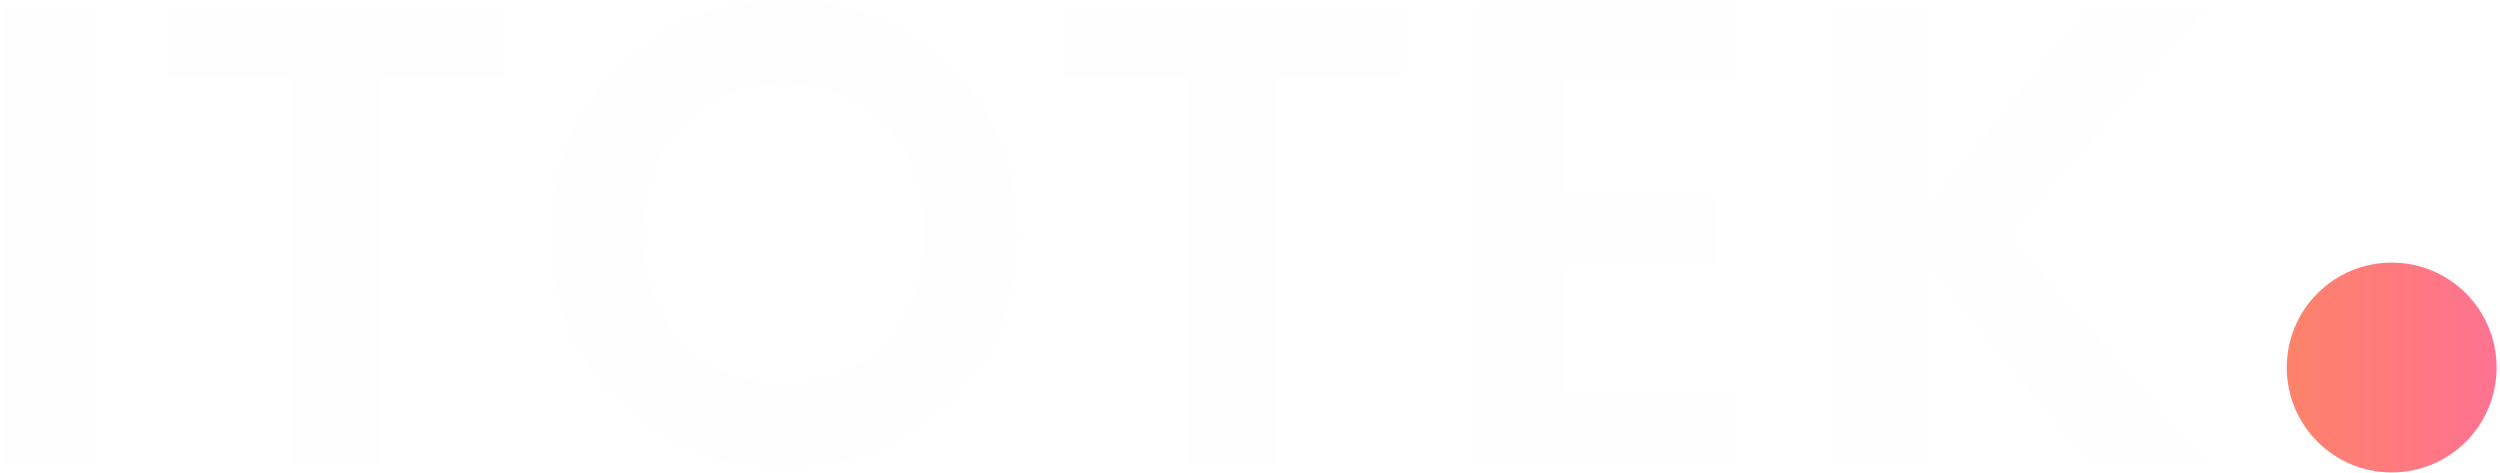
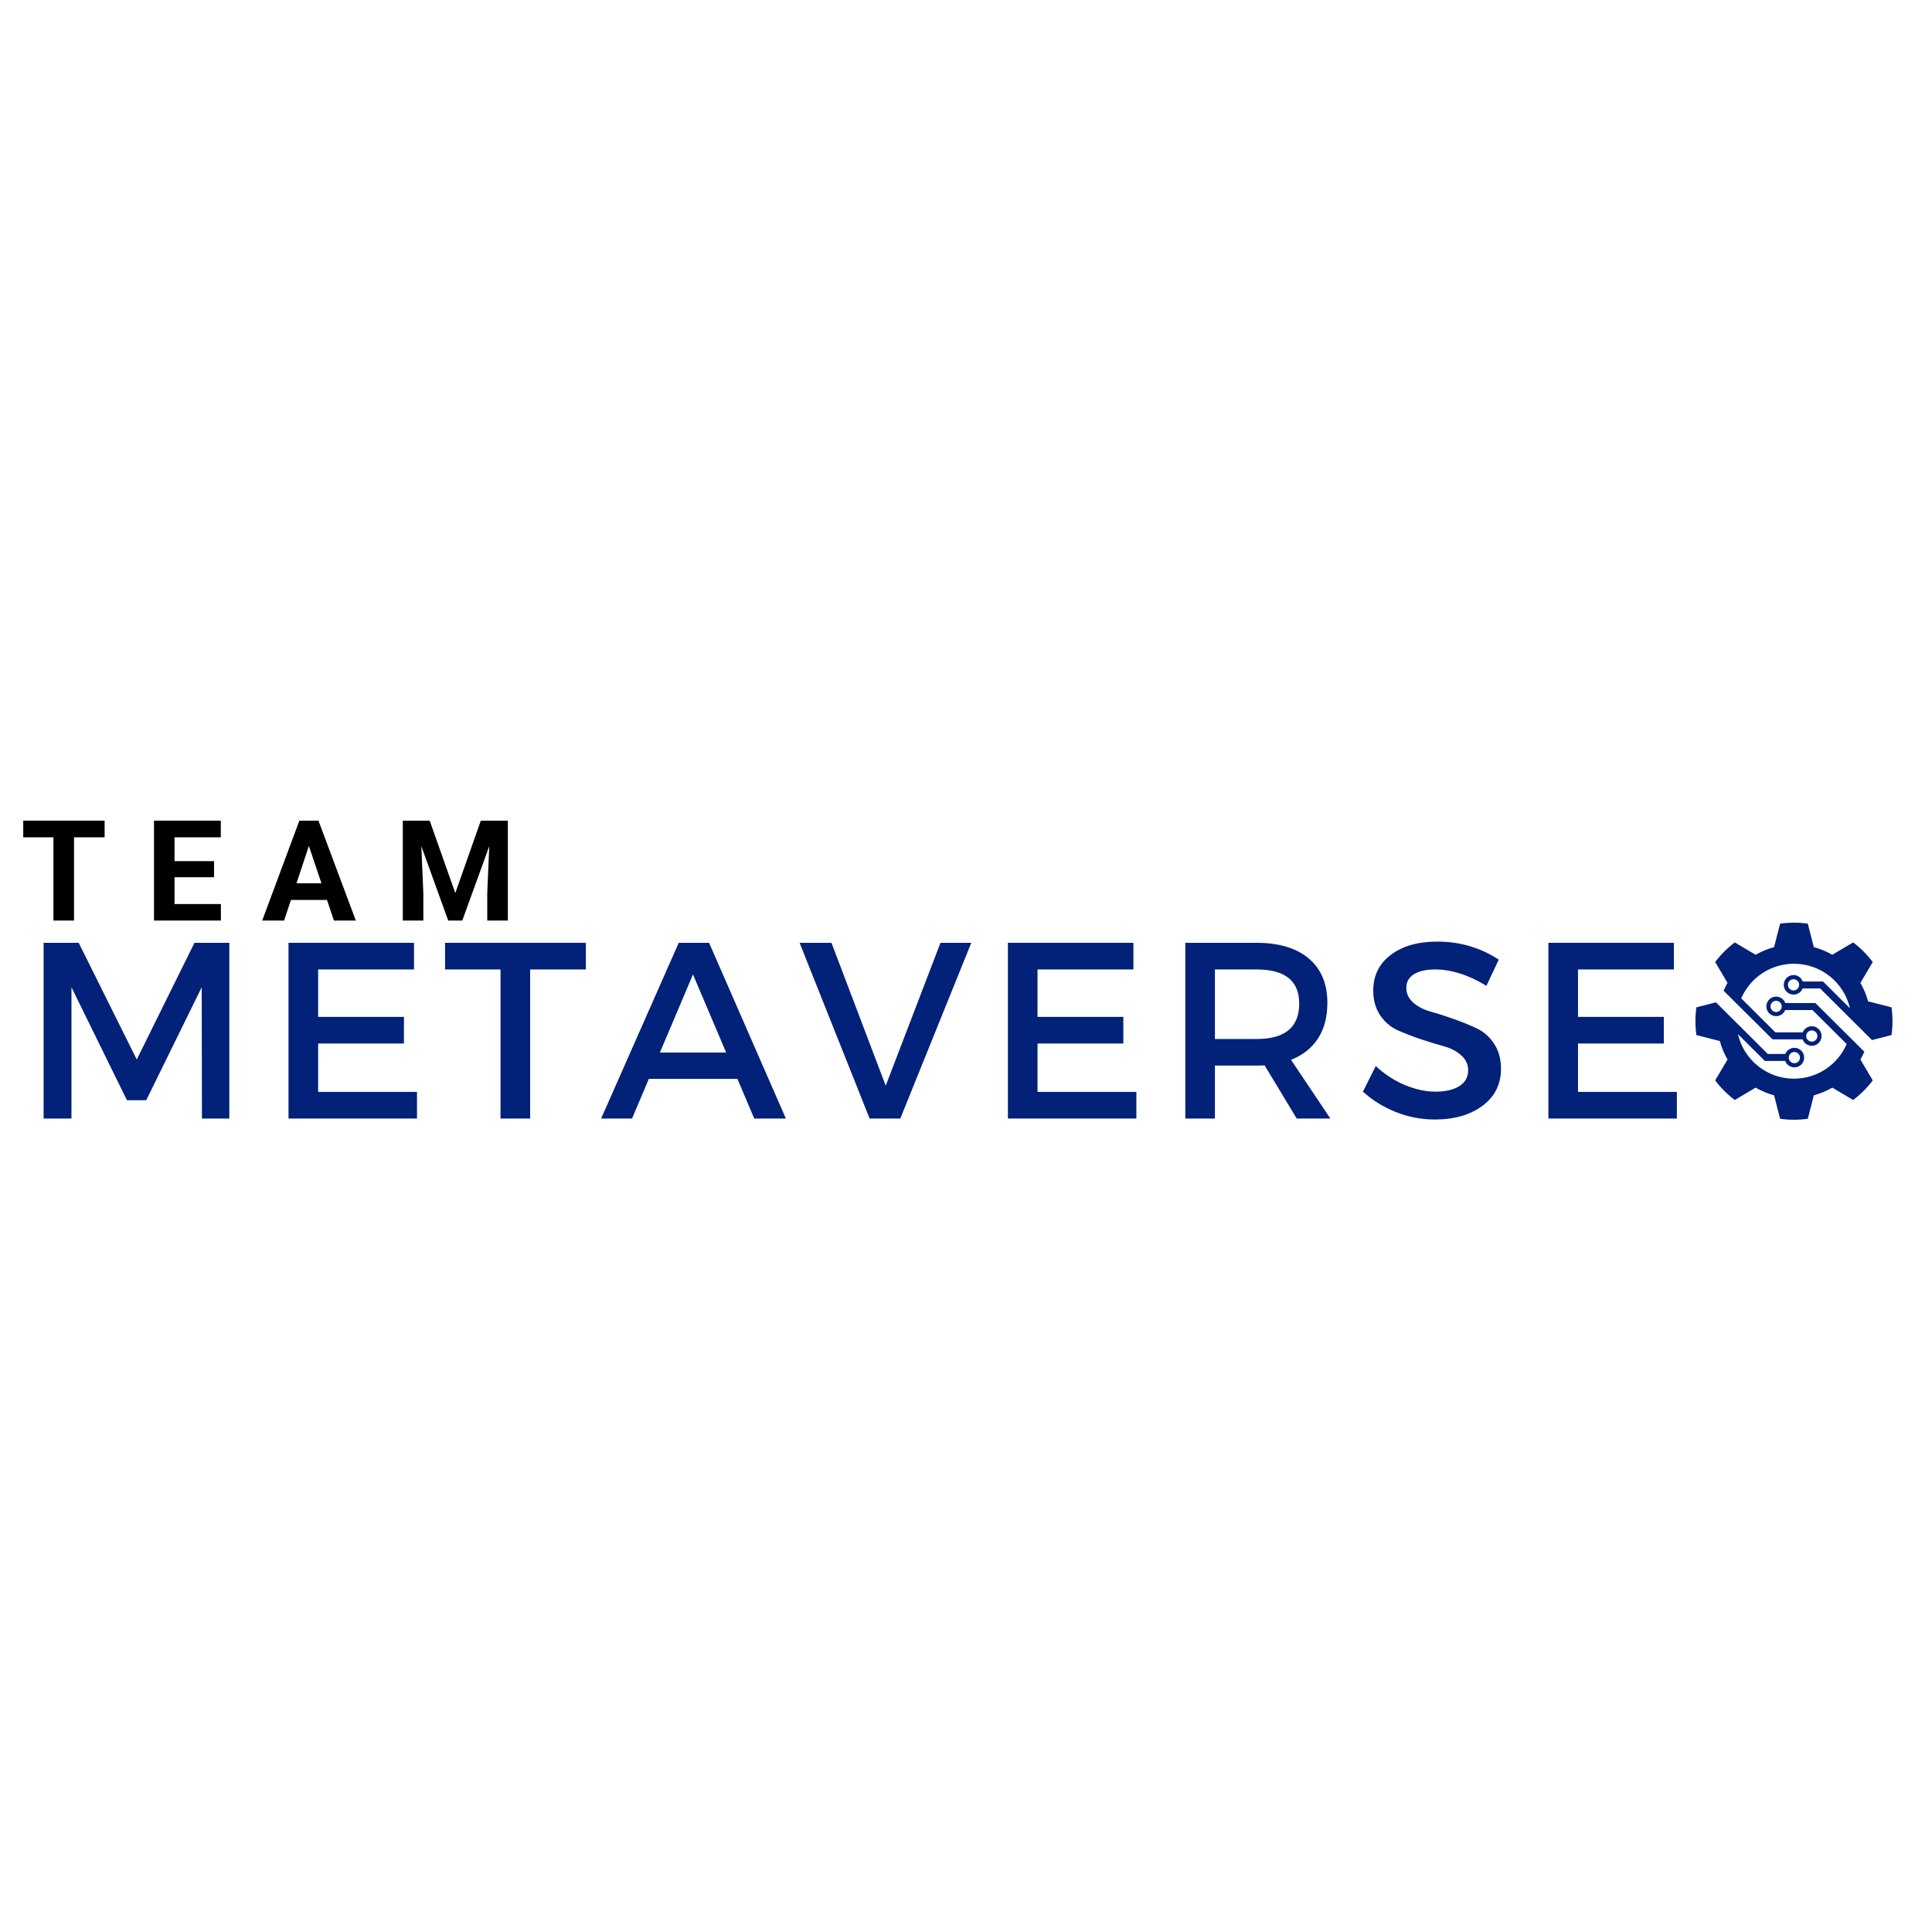
- <svg xmlns="http://www.w3.org/2000/svg" xml:space="preserve" width="1.27in" height="0.24in" version="1.0" style="shape-rendering:geometricPrecision; text-rendering:geometricPrecision; image-rendering:optimizeQuality; fill-rule:evenodd; clip-rule:evenodd" viewBox="0 0 4206 797">
+ <svg xmlns="http://www.w3.org/2000/svg" width="500" zoomAndPan="magnify" viewBox="0 0 375 375" height="500" preserveAspectRatio="xMidYMid meet" version="1.0">
  <defs>
-     <style type="text/css">
-    
-     .fil0 {fill:#FEFEFE;fill-rule:nonzero}
-     .fil1 {fill:url(#id0)}
-    
-   </style>
-     <linearGradient id="id0" gradientUnits="userSpaceOnUse" x1="3852.64" y1="619.944" x2="4205.96" y2="619.944">
-       <stop offset="0" style="stop-opacity:1; stop-color:#FE826A" />
-       <stop offset="1" style="stop-opacity:1; stop-color:#FE7291" />
-     </linearGradient>
+     <g>
+       <g id="id1" />
+       <g id="id2" />
+     </g>
+     <clipPath id="id3">
+       <path d="M 329.082 193 L 364 193 L 364 217.34 L 329.082 217.34 Z M 329.082 193 " clip-rule="nonzero" />
+     </clipPath>
+     <clipPath id="id4">
+       <path d="M 332 179.09 L 367.332 179.09 L 367.332 203 L 332 203 Z M 332 179.09 " clip-rule="nonzero" />
+     </clipPath>
  </defs>
-   <g id="Layer_x0020_1">
-     <g id="_2721315722272">
-       <path class="fil0" d="M0 782l0 -771 156 0 0 771 -156 0z" />
-       <path id="1" class="fil0" d="M276 130l0 -119 571 0 0 119 -209 0 0 652 -154 0 0 -652 -208 0z" />
-       <path id="2" class="fil0" d="M1487 578c44,-46 65,-107 65,-184 0,-76 -21,-137 -65,-183 -43,-46 -100,-69 -170,-69 -70,0 -126,23 -170,69 -44,46 -66,108 -66,184 0,76 22,137 66,183 44,46 100,69 170,69 70,0 127,-23 170,-69zm-170 211c-111,0 -204,-37 -280,-111 -76,-74 -114,-169 -114,-283 0,-115 38,-209 114,-283 77,-75 170,-112 281,-112 111,0 204,37 280,112 76,74 113,168 113,283 0,114 -37,209 -113,283 -76,74 -170,111 -281,111z" />
-       <path id="3" class="fil0" d="M1789 130l0 -119 571 0 0 119 -209 0 0 652 -155 0 0 -652 -207 0z" />
-       <path id="4" class="fil0" d="M2924 9l0 119 -289 0 0 202 256 0 0 119 -256 0 0 214 289 0 0 119 -445 0 0 -773 445 0z" />
-       <path id="5" class="fil0" d="M3239 782l-156 0 0 -771 156 0 0 345 278 -345 203 0 -335 387 335 384 -202 0 -279 -343 0 343z" />
-       <circle class="fil1" cx="4029" cy="620" r="177" />
+   <g fill="rgb(0.78%, 12.939%, 47.449%)" fill-opacity="1">
+     <g transform="translate(3.980013, 217.1083)">
+       <g>
+         <path d="M 40.531 0 L 35.219 0 L 35.172 -25.484 L 24.406 -3.562 L 20.656 -3.562 L 9.891 -25.484 L 9.891 0 L 4.484 0 L 4.484 -34.109 L 11.297 -34.109 L 22.562 -11.453 L 33.766 -34.109 L 40.531 -34.109 Z M 40.531 0 " />
+       </g>
    </g>
  </g>
+   <g fill="rgb(0.78%, 12.939%, 47.449%)" fill-opacity="1">
+     <g transform="translate(51.51471, 217.1083)">
+       <g>
+         <path d="M 28.844 -28.938 L 10.234 -28.938 L 10.234 -19.734 L 26.891 -19.734 L 26.891 -14.562 L 10.234 -14.562 L 10.234 -5.172 L 29.422 -5.172 L 29.422 0 L 4.484 0 L 4.484 -34.109 L 28.844 -34.109 Z M 28.844 -28.938 " />
+       </g>
+     </g>
+   </g>
+   <g fill="rgb(0.78%, 12.939%, 47.449%)" fill-opacity="1">
+     <g transform="translate(85.94842, 217.1083)">
+       <g>
+         <path d="M 27.766 -28.938 L 16.953 -28.938 L 16.953 0 L 11.203 0 L 11.203 -28.938 L 0.438 -28.938 L 0.438 -34.109 L 27.766 -34.109 Z M 27.766 -28.938 " />
+       </g>
+     </g>
+   </g>
+   <g fill="rgb(0.78%, 12.939%, 47.449%)" fill-opacity="1">
+     <g transform="translate(116.632, 217.1083)">
+       <g>
+         <path d="M 26.5 -7.703 L 9.312 -7.703 L 6.047 0 L 0.047 0 L 15.109 -34.109 L 21 -34.109 L 35.906 0 L 29.766 0 Z M 24.312 -12.812 L 17.875 -27.969 L 11.453 -12.812 Z M 24.312 -12.812 " />
+       </g>
+     </g>
+   </g>
+   <g fill="rgb(0.78%, 12.939%, 47.449%)" fill-opacity="1">
+     <g transform="translate(155.0593, 217.1083)">
+       <g>
+         <path d="M 19.688 0 L 13.734 0 L 0.141 -34.109 L 6.328 -34.109 L 16.859 -6.375 L 27.484 -34.109 L 33.469 -34.109 Z M 19.688 0 " />
+       </g>
+     </g>
+   </g>
+   <g fill="rgb(0.78%, 12.939%, 47.449%)" fill-opacity="1">
+     <g transform="translate(191.1489, 217.1083)">
+       <g>
+         <path d="M 28.844 -28.938 L 10.234 -28.938 L 10.234 -19.734 L 26.891 -19.734 L 26.891 -14.562 L 10.234 -14.562 L 10.234 -5.172 L 29.422 -5.172 L 29.422 0 L 4.484 0 L 4.484 -34.109 L 28.844 -34.109 Z M 28.844 -28.938 " />
+       </g>
+     </g>
+   </g>
+   <g fill="rgb(0.78%, 12.939%, 47.449%)" fill-opacity="1">
+     <g transform="translate(225.5826, 217.1083)">
+       <g>
+         <path d="M 26.109 0 L 19.875 -10.328 C 19.551 -10.297 19.031 -10.281 18.312 -10.281 L 10.234 -10.281 L 10.234 0 L 4.484 0 L 4.484 -34.109 L 18.312 -34.109 C 22.664 -34.109 26.047 -33.094 28.453 -31.062 C 30.859 -29.031 32.062 -26.16 32.062 -22.453 C 32.062 -19.723 31.453 -17.414 30.234 -15.531 C 29.016 -13.656 27.27 -12.281 25 -11.406 L 32.641 0 Z M 10.234 -15.438 L 18.312 -15.438 C 23.832 -15.438 26.594 -17.727 26.594 -22.312 C 26.594 -26.727 23.832 -28.938 18.312 -28.938 L 10.234 -28.938 Z M 10.234 -15.438 " />
+       </g>
+     </g>
+   </g>
+   <g fill="rgb(0.78%, 12.939%, 47.449%)" fill-opacity="1">
+     <g transform="translate(263.2794, 217.1083)">
+       <g>
+         <path d="M 15.688 -34.344 C 20.102 -34.344 24.082 -33.176 27.625 -30.844 L 25.234 -25.766 C 21.754 -27.879 18.426 -28.938 15.25 -28.938 C 13.531 -28.938 12.172 -28.629 11.172 -28.016 C 10.18 -27.398 9.688 -26.52 9.688 -25.375 C 9.688 -24.238 10.141 -23.273 11.047 -22.484 C 11.961 -21.691 13.102 -21.109 14.469 -20.734 C 15.832 -20.359 17.312 -19.883 18.906 -19.312 C 20.5 -18.75 21.973 -18.148 23.328 -17.516 C 24.691 -16.879 25.82 -15.883 26.719 -14.531 C 27.613 -13.188 28.062 -11.555 28.062 -9.641 C 28.062 -6.66 26.867 -4.273 24.484 -2.484 C 22.098 -0.703 19.004 0.188 15.203 0.188 C 12.598 0.188 10.078 -0.297 7.641 -1.266 C 5.211 -2.242 3.086 -3.562 1.266 -5.219 L 3.75 -10.188 C 5.469 -8.594 7.359 -7.363 9.422 -6.5 C 11.484 -5.645 13.441 -5.219 15.297 -5.219 C 17.305 -5.219 18.875 -5.582 20 -6.312 C 21.125 -7.039 21.688 -8.055 21.688 -9.359 C 21.688 -10.523 21.227 -11.504 20.312 -12.297 C 19.406 -13.098 18.27 -13.68 16.906 -14.047 C 15.539 -14.422 14.062 -14.875 12.469 -15.406 C 10.875 -15.945 9.395 -16.52 8.031 -17.125 C 6.676 -17.727 5.539 -18.691 4.625 -20.016 C 3.719 -21.348 3.266 -22.957 3.266 -24.844 C 3.266 -27.738 4.398 -30.047 6.672 -31.766 C 8.941 -33.484 11.945 -34.344 15.688 -34.344 Z M 15.688 -34.344 " />
+       </g>
+     </g>
+   </g>
+   <g fill="rgb(0.78%, 12.939%, 47.449%)" fill-opacity="1">
+     <g transform="translate(296.0572, 217.1083)">
+       <g>
+         <path d="M 28.844 -28.938 L 10.234 -28.938 L 10.234 -19.734 L 26.891 -19.734 L 26.891 -14.562 L 10.234 -14.562 L 10.234 -5.172 L 29.422 -5.172 L 29.422 0 L 4.484 0 L 4.484 -34.109 L 28.844 -34.109 Z M 28.844 -28.938 " />
+       </g>
+     </g>
+   </g>
+   <g fill="rgb(0%, 0%, 0%)" fill-opacity="1">
+     <g transform="translate(3.980013, 178.6777)">
+       <g>
+         <path d="M 16.328 -16.156 L 10.391 -16.156 L 10.391 0 L 6.391 0 L 6.391 -16.156 L 0.531 -16.156 L 0.531 -19.391 L 16.328 -19.391 Z M 16.328 -16.156 " />
+       </g>
+     </g>
+   </g>
+   <g fill="rgb(0%, 0%, 0%)" fill-opacity="1">
+     <g transform="translate(28.15451, 178.6777)">
+       <g>
+         <path d="M 13.391 -8.406 L 5.719 -8.406 L 5.719 -3.203 L 14.719 -3.203 L 14.719 0 L 1.734 0 L 1.734 -19.391 L 14.703 -19.391 L 14.703 -16.156 L 5.719 -16.156 L 5.719 -11.531 L 13.391 -11.531 Z M 13.391 -8.406 " />
+       </g>
+     </g>
+   </g>
+   <g fill="rgb(0%, 0%, 0%)" fill-opacity="1">
+     <g transform="translate(50.79815, 178.6777)">
+       <g>
+         <path d="M 12.672 -4 L 5.672 -4 L 4.344 0 L 0.094 0 L 7.312 -19.391 L 11.016 -19.391 L 18.266 0 L 14.016 0 Z M 6.75 -7.234 L 11.594 -7.234 L 9.156 -14.484 Z M 6.75 -7.234 " />
+       </g>
+     </g>
+   </g>
+   <g fill="rgb(0%, 0%, 0%)" fill-opacity="1">
+     <g transform="translate(76.45025, 178.6777)">
+       <g>
+         <path d="M 6.953 -19.391 L 11.922 -5.328 L 16.875 -19.391 L 22.125 -19.391 L 22.125 0 L 18.125 0 L 18.125 -5.297 L 18.516 -14.438 L 13.281 0 L 10.547 0 L 5.328 -14.438 L 5.719 -5.297 L 5.719 0 L 1.734 0 L 1.734 -19.391 Z M 6.953 -19.391 " />
+       </g>
+     </g>
+   </g>
+   <g clip-path="url(#id3)">
+     <path fill="rgb(0.78%, 12.939%, 47.449%)" d="M 348.289 204.191 C 348.887 204.191 349.375 204.676 349.375 205.277 C 349.375 205.879 348.887 206.367 348.289 206.367 C 347.688 206.367 347.199 205.879 347.199 205.277 C 347.199 204.676 347.688 204.191 348.289 204.191 Z M 344.746 196.43 C 344.145 196.43 343.656 195.941 343.656 195.34 C 343.656 194.742 344.145 194.254 344.746 194.254 C 345.348 194.254 345.832 194.742 345.832 195.34 C 345.832 195.941 345.348 196.43 344.746 196.43 Z M 361.23 205.426 C 361.234 205.418 361.238 205.41 361.242 205.406 C 361.289 205.324 361.332 205.238 361.375 205.156 C 361.391 205.133 361.402 205.109 361.414 205.086 C 361.453 205.008 361.492 204.934 361.531 204.859 C 361.648 204.621 361.762 204.383 361.867 204.141 L 352.367 194.695 L 346.531 194.695 C 346.266 193.965 345.566 193.441 344.746 193.441 C 343.695 193.441 342.848 194.293 342.848 195.34 C 342.848 196.391 343.695 197.238 344.746 197.238 C 345.543 197.238 346.227 196.75 346.508 196.051 L 351.805 196.051 L 358.441 202.652 C 356.727 206.605 352.789 209.371 348.207 209.371 C 342.906 209.371 338.473 205.676 337.336 200.727 L 342.562 205.926 L 346.504 205.926 C 346.766 206.656 347.465 207.176 348.289 207.176 C 349.336 207.176 350.188 206.328 350.188 205.277 C 350.188 204.23 349.336 203.379 348.289 203.379 C 347.492 203.379 346.809 203.871 346.527 204.566 L 343.125 204.566 L 333.059 194.555 L 331.523 194.945 L 329.27 195.523 C 329.148 196.402 329.082 197.301 329.082 198.215 C 329.082 199.129 329.148 200.027 329.27 200.906 L 333.824 202.074 C 334.164 203.344 334.668 204.543 335.312 205.656 L 332.914 209.703 C 333.996 211.141 335.281 212.426 336.719 213.508 L 340.766 211.109 C 341.879 211.754 343.078 212.258 344.348 212.598 L 345.516 217.152 C 346.395 217.277 347.293 217.34 348.207 217.34 C 349.121 217.34 350.02 217.277 350.898 217.152 L 352.062 212.598 C 353.332 212.258 354.535 211.754 355.645 211.109 L 359.691 213.508 C 361.133 212.426 362.414 211.141 363.5 209.703 L 361.102 205.656 C 361.145 205.578 361.188 205.504 361.23 205.426 " fill-opacity="1" fill-rule="nonzero" />
+   </g>
+   <g clip-path="url(#id4)">
+     <path fill="rgb(0.78%, 12.939%, 47.449%)" d="M 348.125 192.242 C 347.523 192.242 347.035 191.754 347.035 191.152 C 347.035 190.555 347.523 190.066 348.125 190.066 C 348.727 190.066 349.211 190.555 349.211 191.152 C 349.211 191.754 348.727 192.242 348.125 192.242 Z M 351.668 200.004 C 352.27 200.004 352.754 200.488 352.754 201.09 C 352.754 201.691 352.27 202.18 351.668 202.18 C 351.066 202.18 350.578 201.691 350.578 201.09 C 350.578 200.488 351.066 200.004 351.668 200.004 Z M 367.141 195.523 L 362.586 194.359 C 362.25 193.09 361.746 191.887 361.102 190.777 L 363.5 186.73 C 362.414 185.289 361.133 184.008 359.691 182.922 L 355.645 185.32 C 354.535 184.68 353.332 184.176 352.062 183.836 L 350.898 179.281 C 350.02 179.156 349.121 179.09 348.207 179.09 C 347.293 179.09 346.395 179.156 345.516 179.281 L 344.348 183.836 C 343.078 184.176 341.879 184.68 340.766 185.32 L 336.719 182.922 C 335.281 184.008 333.996 185.289 332.914 186.73 L 335.312 190.777 C 335.266 190.852 335.223 190.93 335.18 191.008 C 335.176 191.012 335.176 191.02 335.172 191.023 C 335.125 191.109 335.078 191.191 335.035 191.277 C 335.023 191.301 335.012 191.324 334.996 191.348 C 334.957 191.422 334.918 191.5 334.883 191.574 C 334.766 191.812 334.652 192.051 334.547 192.293 L 344.047 201.738 L 349.883 201.738 C 350.145 202.469 350.844 202.988 351.668 202.988 C 352.715 202.988 353.566 202.141 353.566 201.09 C 353.566 200.043 352.715 199.191 351.668 199.191 C 350.871 199.191 350.188 199.684 349.906 200.379 L 344.605 200.379 L 337.969 193.777 C 339.684 189.824 343.621 187.062 348.207 187.062 C 353.504 187.062 357.938 190.754 359.078 195.707 L 353.848 190.508 L 349.91 190.508 C 349.645 189.777 348.945 189.254 348.125 189.254 C 347.078 189.254 346.227 190.105 346.227 191.152 C 346.227 192.203 347.078 193.051 348.125 193.051 C 348.922 193.051 349.605 192.562 349.887 191.863 L 353.285 191.863 L 363.355 201.879 L 364.164 201.668 L 367.141 200.906 C 367.266 200.027 367.332 199.129 367.332 198.215 C 367.332 197.301 367.266 196.402 367.141 195.523 " fill-opacity="1" fill-rule="nonzero" />
+   </g>
</svg>
